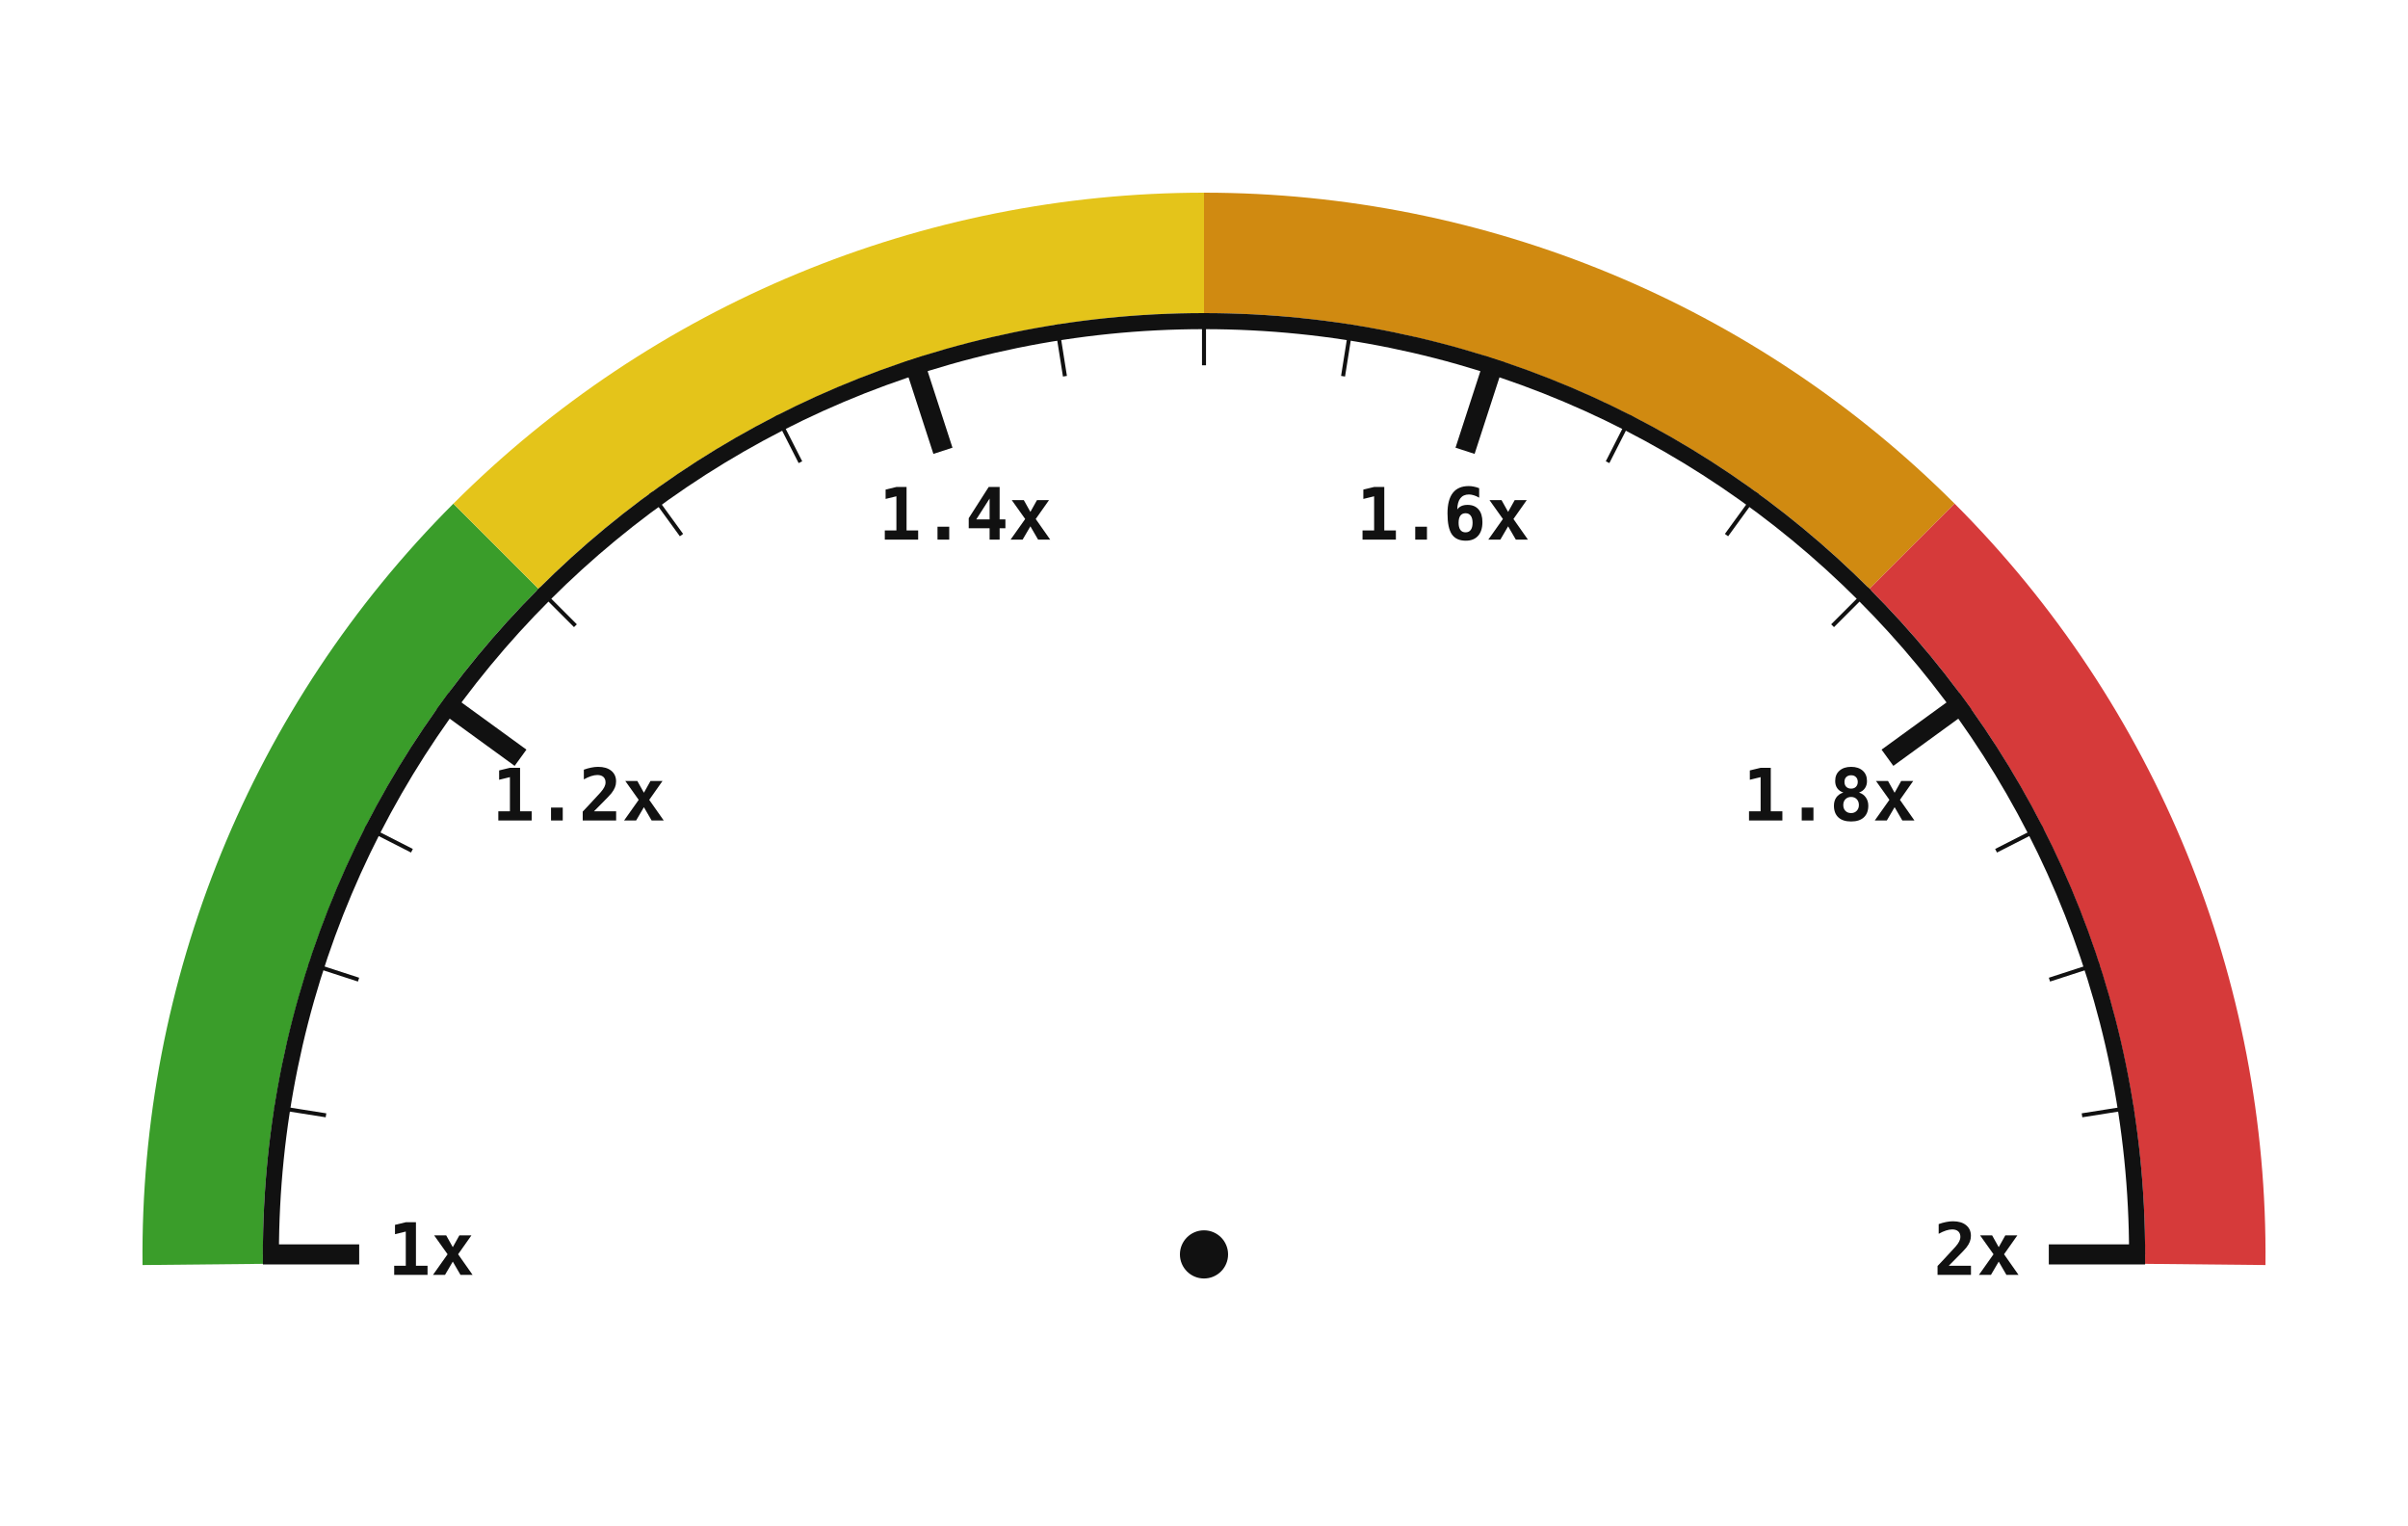
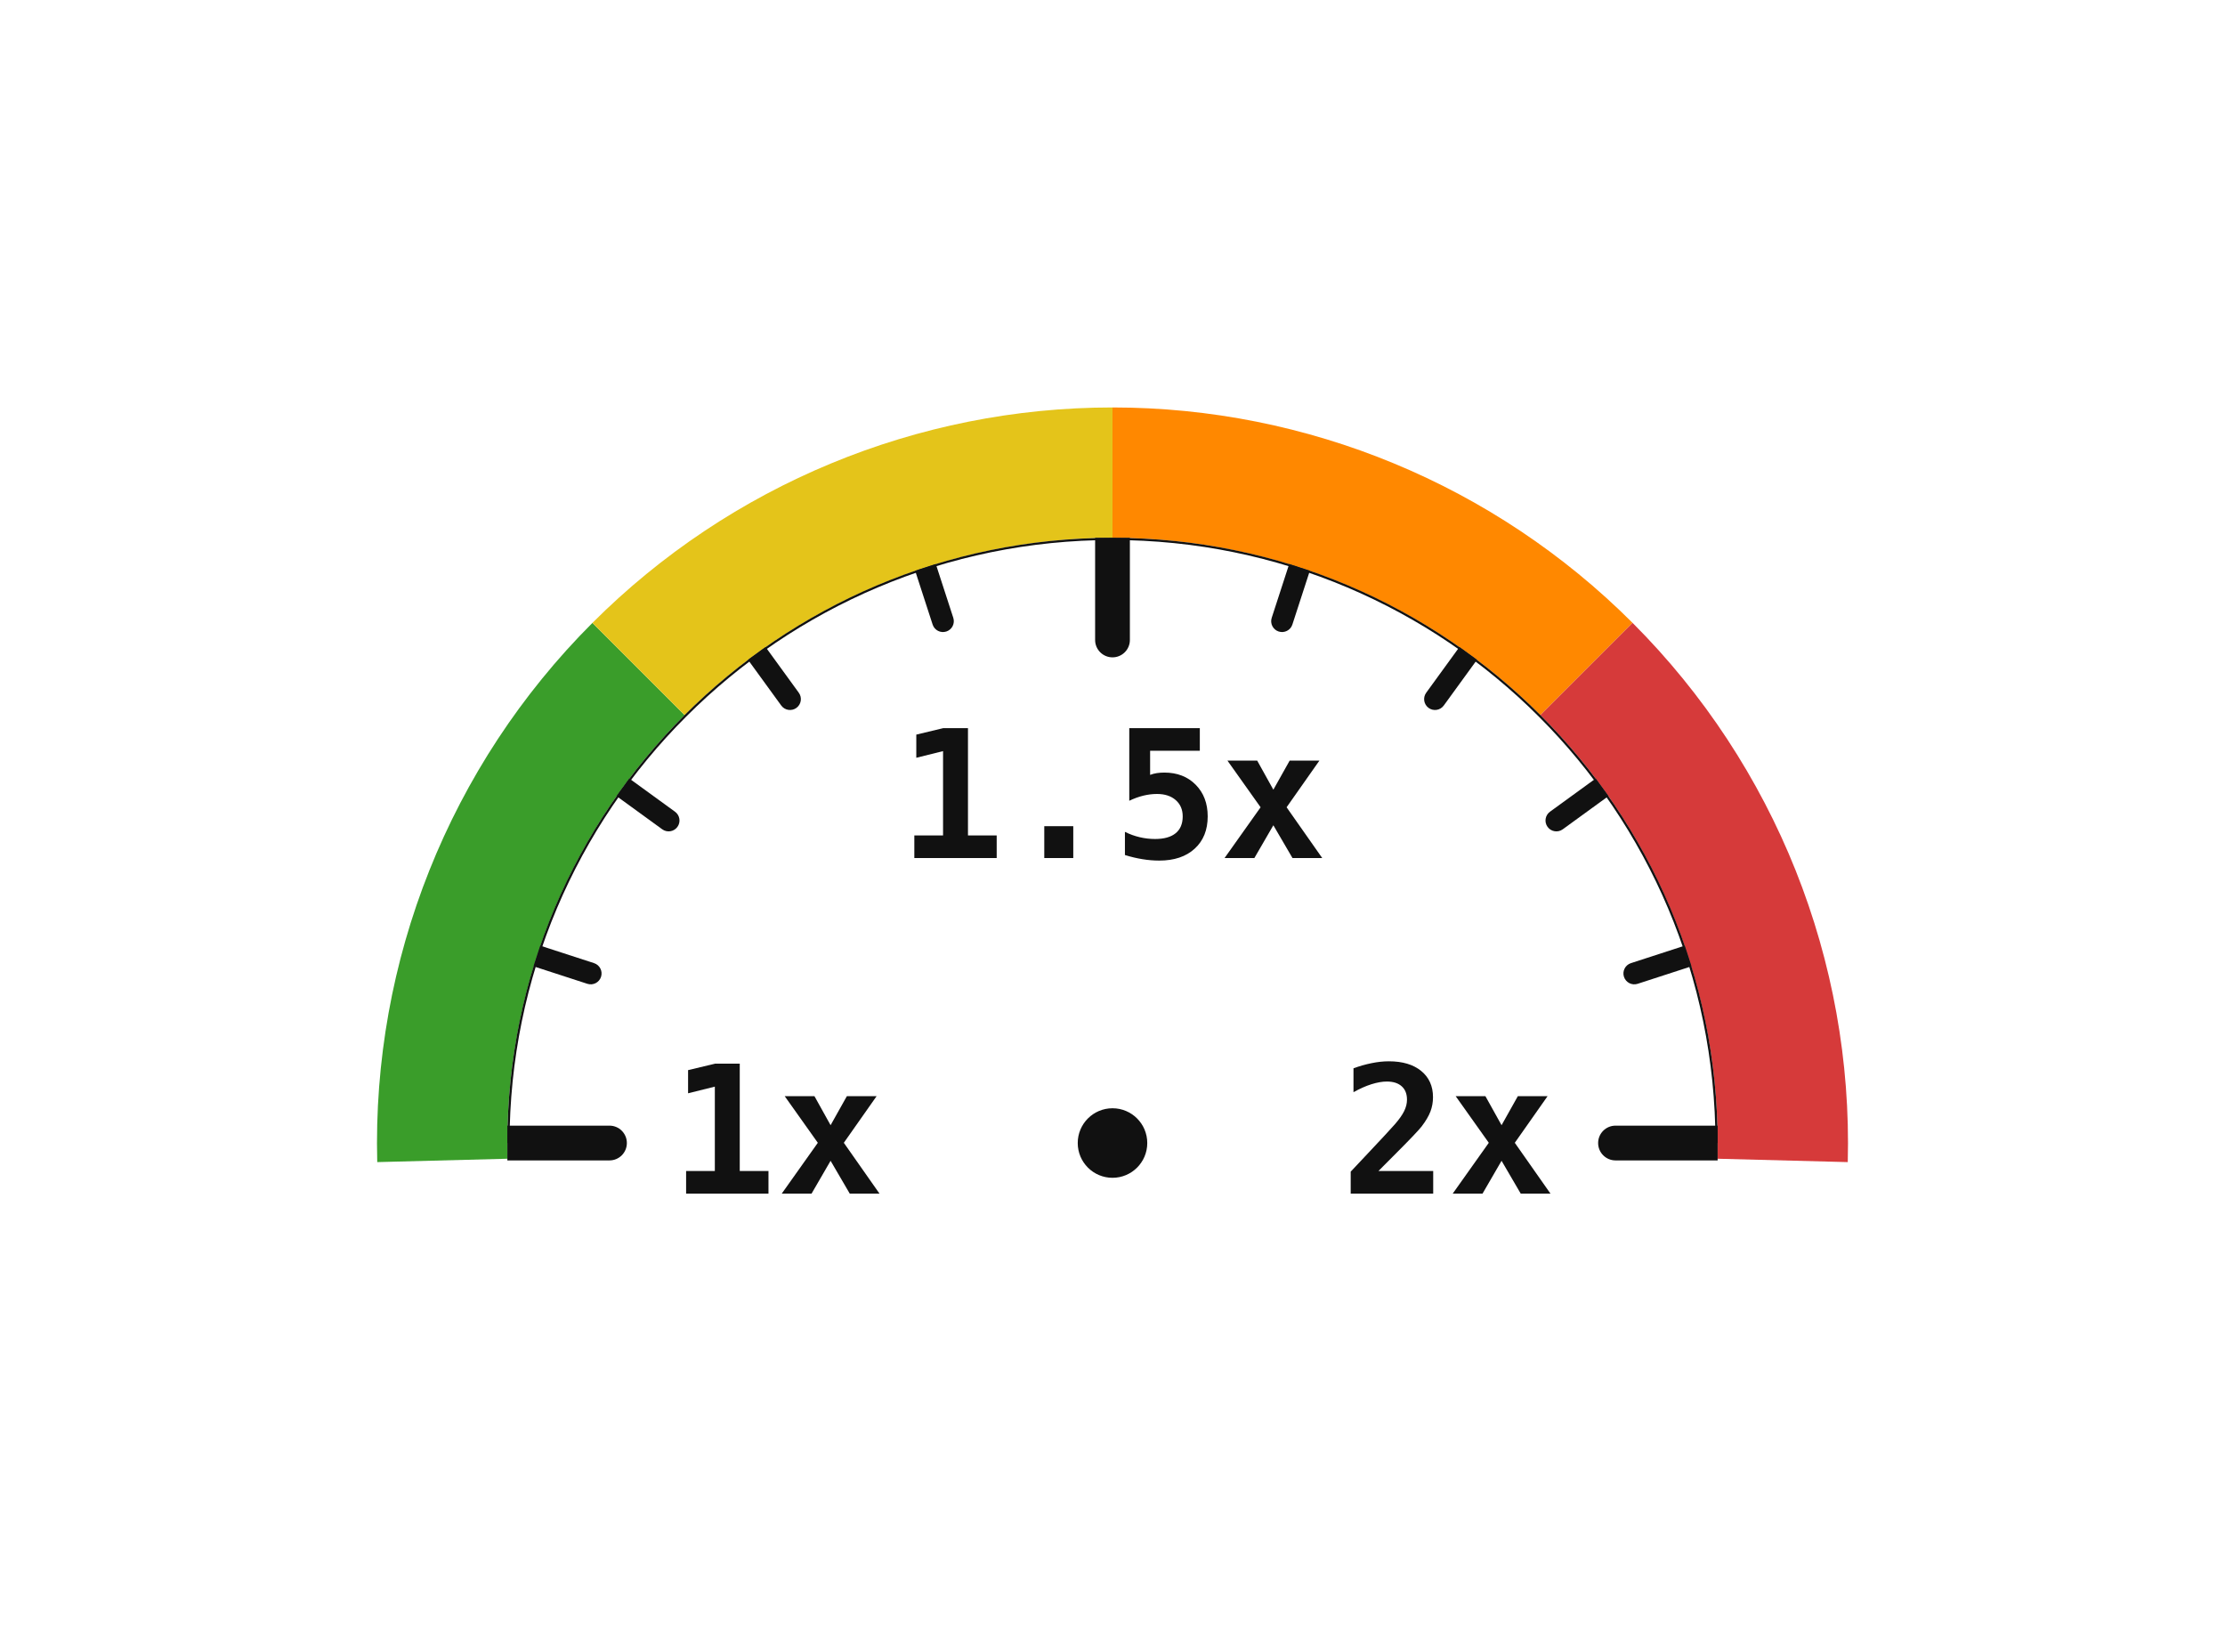
- <svg xmlns="http://www.w3.org/2000/svg" viewBox="0 0 600 380" preserveAspectRatio="xMidYMid meet" shape-rendering="geometricPrecision" width="600" height="380">
+ <svg xmlns="http://www.w3.org/2000/svg" viewBox="0 0 512 380" preserveAspectRatio="xMidYMid meet" shape-rendering="geometricPrecision" width="512" height="380">
  <g>
    <g>
-       <path d="M 50.513 315 A 249.5 249.5 0 0 1 123.577 136.077" stroke="#3a9d2a" stroke-width="30" fill="none" stroke-linecap="butt" />
-       <path d="M 123.577 136.077 A 249.5 249.5 0 0 1 300 63" stroke="#e4c41a" stroke-width="30" fill="none" stroke-linecap="butt" />
-       <path d="M 300 63 A 249.5 249.5 0 0 1 476.423 136.077" stroke="#d08a11" stroke-width="30" fill="none" stroke-linecap="butt" />
-       <path d="M 476.423 136.077 A 249.5 249.5 0 0 1 549.487 315" stroke="#d63a3a" stroke-width="30" fill="none" stroke-linecap="butt" />
+       <path d="M 101.802 267 A 154.25 154.25 0 0 1 146.929 153.929" stroke="#3a9d2a" stroke-width="30" fill="none" stroke-linecap="butt" />
+       <path d="M 146.929 153.929 A 154.25 154.25 0 0 1 256 108.75" stroke="#e4c41a" stroke-width="30" fill="none" stroke-linecap="butt" />
+       <path d="M 256 108.75 A 154.25 154.25 0 0 1 365.071 153.929" stroke="#ff8800" stroke-width="30" fill="none" stroke-linecap="butt" />
+       <path d="M 365.071 153.929 A 154.25 154.25 0 0 1 410.198 267" stroke="#d63a3a" stroke-width="30" fill="none" stroke-linecap="butt" />
    </g>
-     <line x1="81.227" y1="277.85" x2="68.387" y2="275.816" stroke="#111111" stroke-width="1" stroke-linecap="butt" />
-     <line x1="89.341" y1="244.053" x2="76.977" y2="240.036" stroke="#111111" stroke-width="1" stroke-linecap="butt" />
-     <line x1="102.642" y1="211.941" x2="91.059" y2="206.039" stroke="#111111" stroke-width="1" stroke-linecap="butt" />
-     <line x1="143.376" y1="155.876" x2="134.183" y2="146.683" stroke="#111111" stroke-width="1" stroke-linecap="butt" />
-     <line x1="169.806" y1="133.303" x2="162.164" y2="122.786" stroke="#111111" stroke-width="1" stroke-linecap="butt" />
-     <line x1="199.441" y1="115.142" x2="193.539" y2="103.559" stroke="#111111" stroke-width="1" stroke-linecap="butt" />
-     <line x1="265.35" y1="93.727" x2="263.316" y2="80.887" stroke="#111111" stroke-width="1" stroke-linecap="butt" />
-     <line x1="300" y1="91" x2="300" y2="78" stroke="#111111" stroke-width="1" stroke-linecap="butt" />
-     <line x1="334.65" y1="93.727" x2="336.684" y2="80.887" stroke="#111111" stroke-width="1" stroke-linecap="butt" />
-     <line x1="400.559" y1="115.142" x2="406.461" y2="103.559" stroke="#111111" stroke-width="1" stroke-linecap="butt" />
-     <line x1="430.194" y1="133.303" x2="437.836" y2="122.786" stroke="#111111" stroke-width="1" stroke-linecap="butt" />
-     <line x1="456.624" y1="155.876" x2="465.817" y2="146.683" stroke="#111111" stroke-width="1" stroke-linecap="butt" />
-     <line x1="497.358" y1="211.941" x2="508.941" y2="206.039" stroke="#111111" stroke-width="1" stroke-linecap="butt" />
-     <line x1="510.659" y1="244.053" x2="523.023" y2="240.036" stroke="#111111" stroke-width="1" stroke-linecap="butt" />
-     <line x1="518.773" y1="277.85" x2="531.613" y2="275.816" stroke="#111111" stroke-width="1" stroke-linecap="butt" />
-     <line x1="89.5" y1="312.5" x2="65.5" y2="312.5" stroke="#111111" stroke-width="5" stroke-linecap="butt" />
-     <line x1="129.702" y1="188.771" x2="110.286" y2="174.664" stroke="#111111" stroke-width="5" stroke-linecap="butt" />
-     <line x1="234.952" y1="112.303" x2="227.536" y2="89.477" stroke="#111111" stroke-width="5" stroke-linecap="butt" />
-     <line x1="365.048" y1="112.303" x2="372.464" y2="89.477" stroke="#111111" stroke-width="5" stroke-linecap="butt" />
-     <line x1="470.298" y1="188.771" x2="489.714" y2="174.664" stroke="#111111" stroke-width="5" stroke-linecap="butt" />
-     <line x1="510.5" y1="312.5" x2="534.5" y2="312.5" stroke="#111111" stroke-width="5" stroke-linecap="butt" />
-     <path d="M 67.5 312.5 A 232.5 232.5 0 0 1 532.5 312.5" fill="none" stroke="#111111" stroke-width="4" stroke-linecap="butt" />
-     <text x="107.4" y="312.5" font-family="&quot;JetBrains Mono&quot;, monospace" font-size="18" font-weight="900" fill="#111111" text-anchor="middle" dominant-baseline="middle">1x</text>
-     <text x="144.183" y="199.293" font-family="&quot;JetBrains Mono&quot;, monospace" font-size="18" font-weight="900" fill="#111111" text-anchor="middle" dominant-baseline="middle">1.2x</text>
-     <text x="240.483" y="129.327" font-family="&quot;JetBrains Mono&quot;, monospace" font-size="18" font-weight="900" fill="#111111" text-anchor="middle" dominant-baseline="middle">1.4x</text>
-     <text x="359.517" y="129.327" font-family="&quot;JetBrains Mono&quot;, monospace" font-size="18" font-weight="900" fill="#111111" text-anchor="middle" dominant-baseline="middle">1.6x</text>
-     <text x="455.817" y="199.293" font-family="&quot;JetBrains Mono&quot;, monospace" font-size="18" font-weight="900" fill="#111111" text-anchor="middle" dominant-baseline="middle">1.8x</text>
-     <text x="492.6" y="312.5" font-family="&quot;JetBrains Mono&quot;, monospace" font-size="18" font-weight="900" fill="#111111" text-anchor="middle" dominant-baseline="middle">2x</text>
-     <circle cx="300" cy="312.5" r="6" fill="#111111" />
+     <path d="M -5.250 -2.500 L 7.750 -2.500 L 7.750 2.500 L -5.250 2.500 A 2.500 2.500 0 0 1 -7.750 0.000 A 2.500 2.500 0 0 1 -5.250 -2.500 Z" fill="#111111" transform="translate(130.936 222.364) rotate(-162.000)" />
+     <path d="M -5.250 -2.500 L 7.750 -2.500 L 7.750 2.500 L -5.250 2.500 A 2.500 2.500 0 0 1 -7.750 0.000 A 2.500 2.500 0 0 1 -5.250 -2.500 Z" fill="#111111" transform="translate(149.614 185.706) rotate(-144.000)" />
+     <path d="M -5.250 -2.500 L 7.750 -2.500 L 7.750 2.500 L -5.250 2.500 A 2.500 2.500 0 0 1 -7.750 0.000 A 2.500 2.500 0 0 1 -5.250 -2.500 Z" fill="#111111" transform="translate(178.706 156.614) rotate(-126.000)" />
+     <path d="M -5.250 -2.500 L 7.750 -2.500 L 7.750 2.500 L -5.250 2.500 A 2.500 2.500 0 0 1 -7.750 0.000 A 2.500 2.500 0 0 1 -5.250 -2.500 Z" fill="#111111" transform="translate(215.364 137.936) rotate(-108.000)" />
+     <path d="M -5.250 -2.500 L 7.750 -2.500 L 7.750 2.500 L -5.250 2.500 A 2.500 2.500 0 0 1 -7.750 0.000 A 2.500 2.500 0 0 1 -5.250 -2.500 Z" fill="#111111" transform="translate(296.636 137.936) rotate(-72.000)" />
+     <path d="M -5.250 -2.500 L 7.750 -2.500 L 7.750 2.500 L -5.250 2.500 A 2.500 2.500 0 0 1 -7.750 0.000 A 2.500 2.500 0 0 1 -5.250 -2.500 Z" fill="#111111" transform="translate(333.294 156.614) rotate(-54.000)" />
+     <path d="M -5.250 -2.500 L 7.750 -2.500 L 7.750 2.500 L -5.250 2.500 A 2.500 2.500 0 0 1 -7.750 0.000 A 2.500 2.500 0 0 1 -5.250 -2.500 Z" fill="#111111" transform="translate(362.386 185.706) rotate(-36.000)" />
+     <path d="M -5.250 -2.500 L 7.750 -2.500 L 7.750 2.500 L -5.250 2.500 A 2.500 2.500 0 0 1 -7.750 0.000 A 2.500 2.500 0 0 1 -5.250 -2.500 Z" fill="#111111" transform="translate(381.064 222.364) rotate(-18.000)" />
+     <path d="M -9.750 -4.000 L 13.750 -4.000 L 13.750 4.000 L -9.750 4.000 A 4.000 4.000 0 0 1 -13.750 0.000 A 4.000 4.000 0 0 1 -9.750 -4.000 Z" fill="#111111" transform="translate(130.500 263.000) rotate(180.000)" />
+     <path d="M -9.750 -4.000 L 13.750 -4.000 L 13.750 4.000 L -9.750 4.000 A 4.000 4.000 0 0 1 -13.750 0.000 A 4.000 4.000 0 0 1 -9.750 -4.000 Z" fill="#111111" transform="translate(256.000 137.500) rotate(-90.000)" />
+     <path d="M -9.750 -4.000 L 13.750 -4.000 L 13.750 4.000 L -9.750 4.000 A 4.000 4.000 0 0 1 -13.750 0.000 A 4.000 4.000 0 0 1 -9.750 -4.000 Z" fill="#111111" transform="translate(381.500 263.000) rotate(-0.000)" />
+     <path d="M 117 263 A 139 139 0 0 1 395 263" fill="none" stroke="#111111" stroke-width="0.5" stroke-linecap="butt" />
+     <text x="178.8" y="263" font-family="&quot;JetBrains Mono&quot;, monospace" font-size="41" font-weight="900" fill="#111111" text-anchor="middle" dominant-baseline="middle">1x</text>
+     <text x="256" y="185.8" font-family="&quot;JetBrains Mono&quot;, monospace" font-size="41" font-weight="900" fill="#111111" text-anchor="middle" dominant-baseline="middle">1.5x</text>
+     <text x="333.2" y="263" font-family="&quot;JetBrains Mono&quot;, monospace" font-size="41" font-weight="900" fill="#111111" text-anchor="middle" dominant-baseline="middle">2x</text>
+     <circle cx="256" cy="263" r="8" fill="#111111" />
  </g>
</svg>
